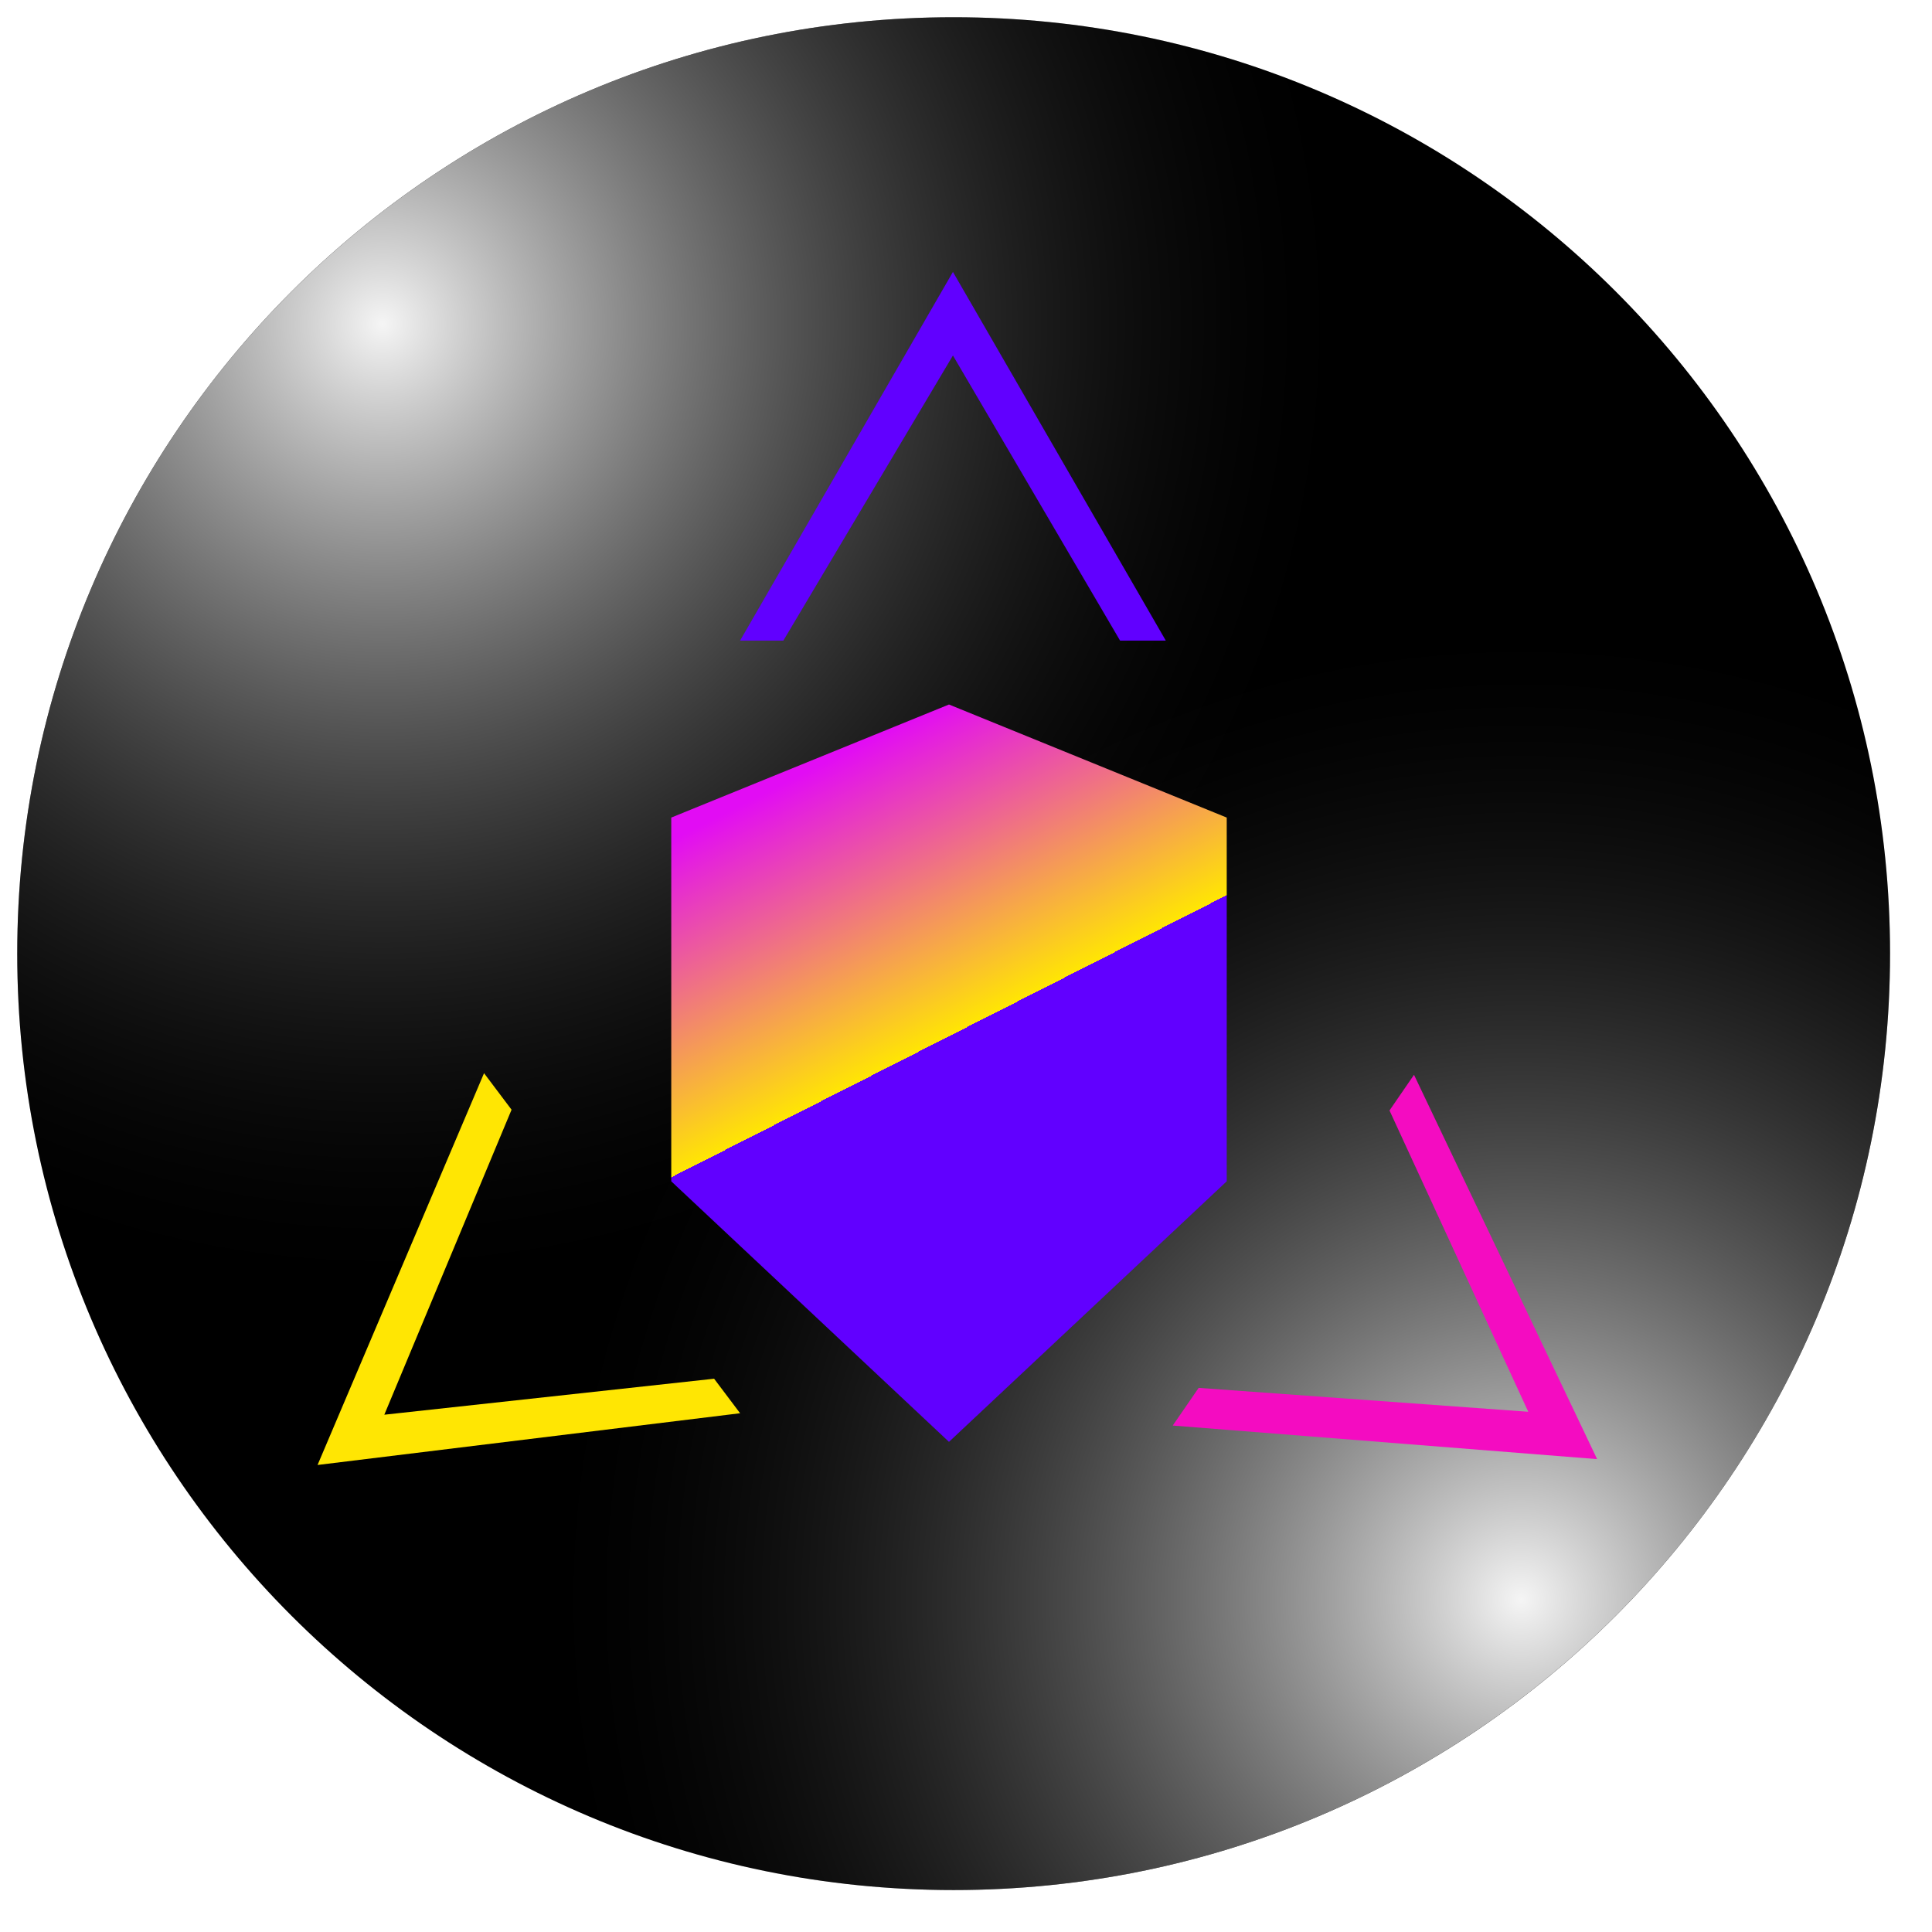
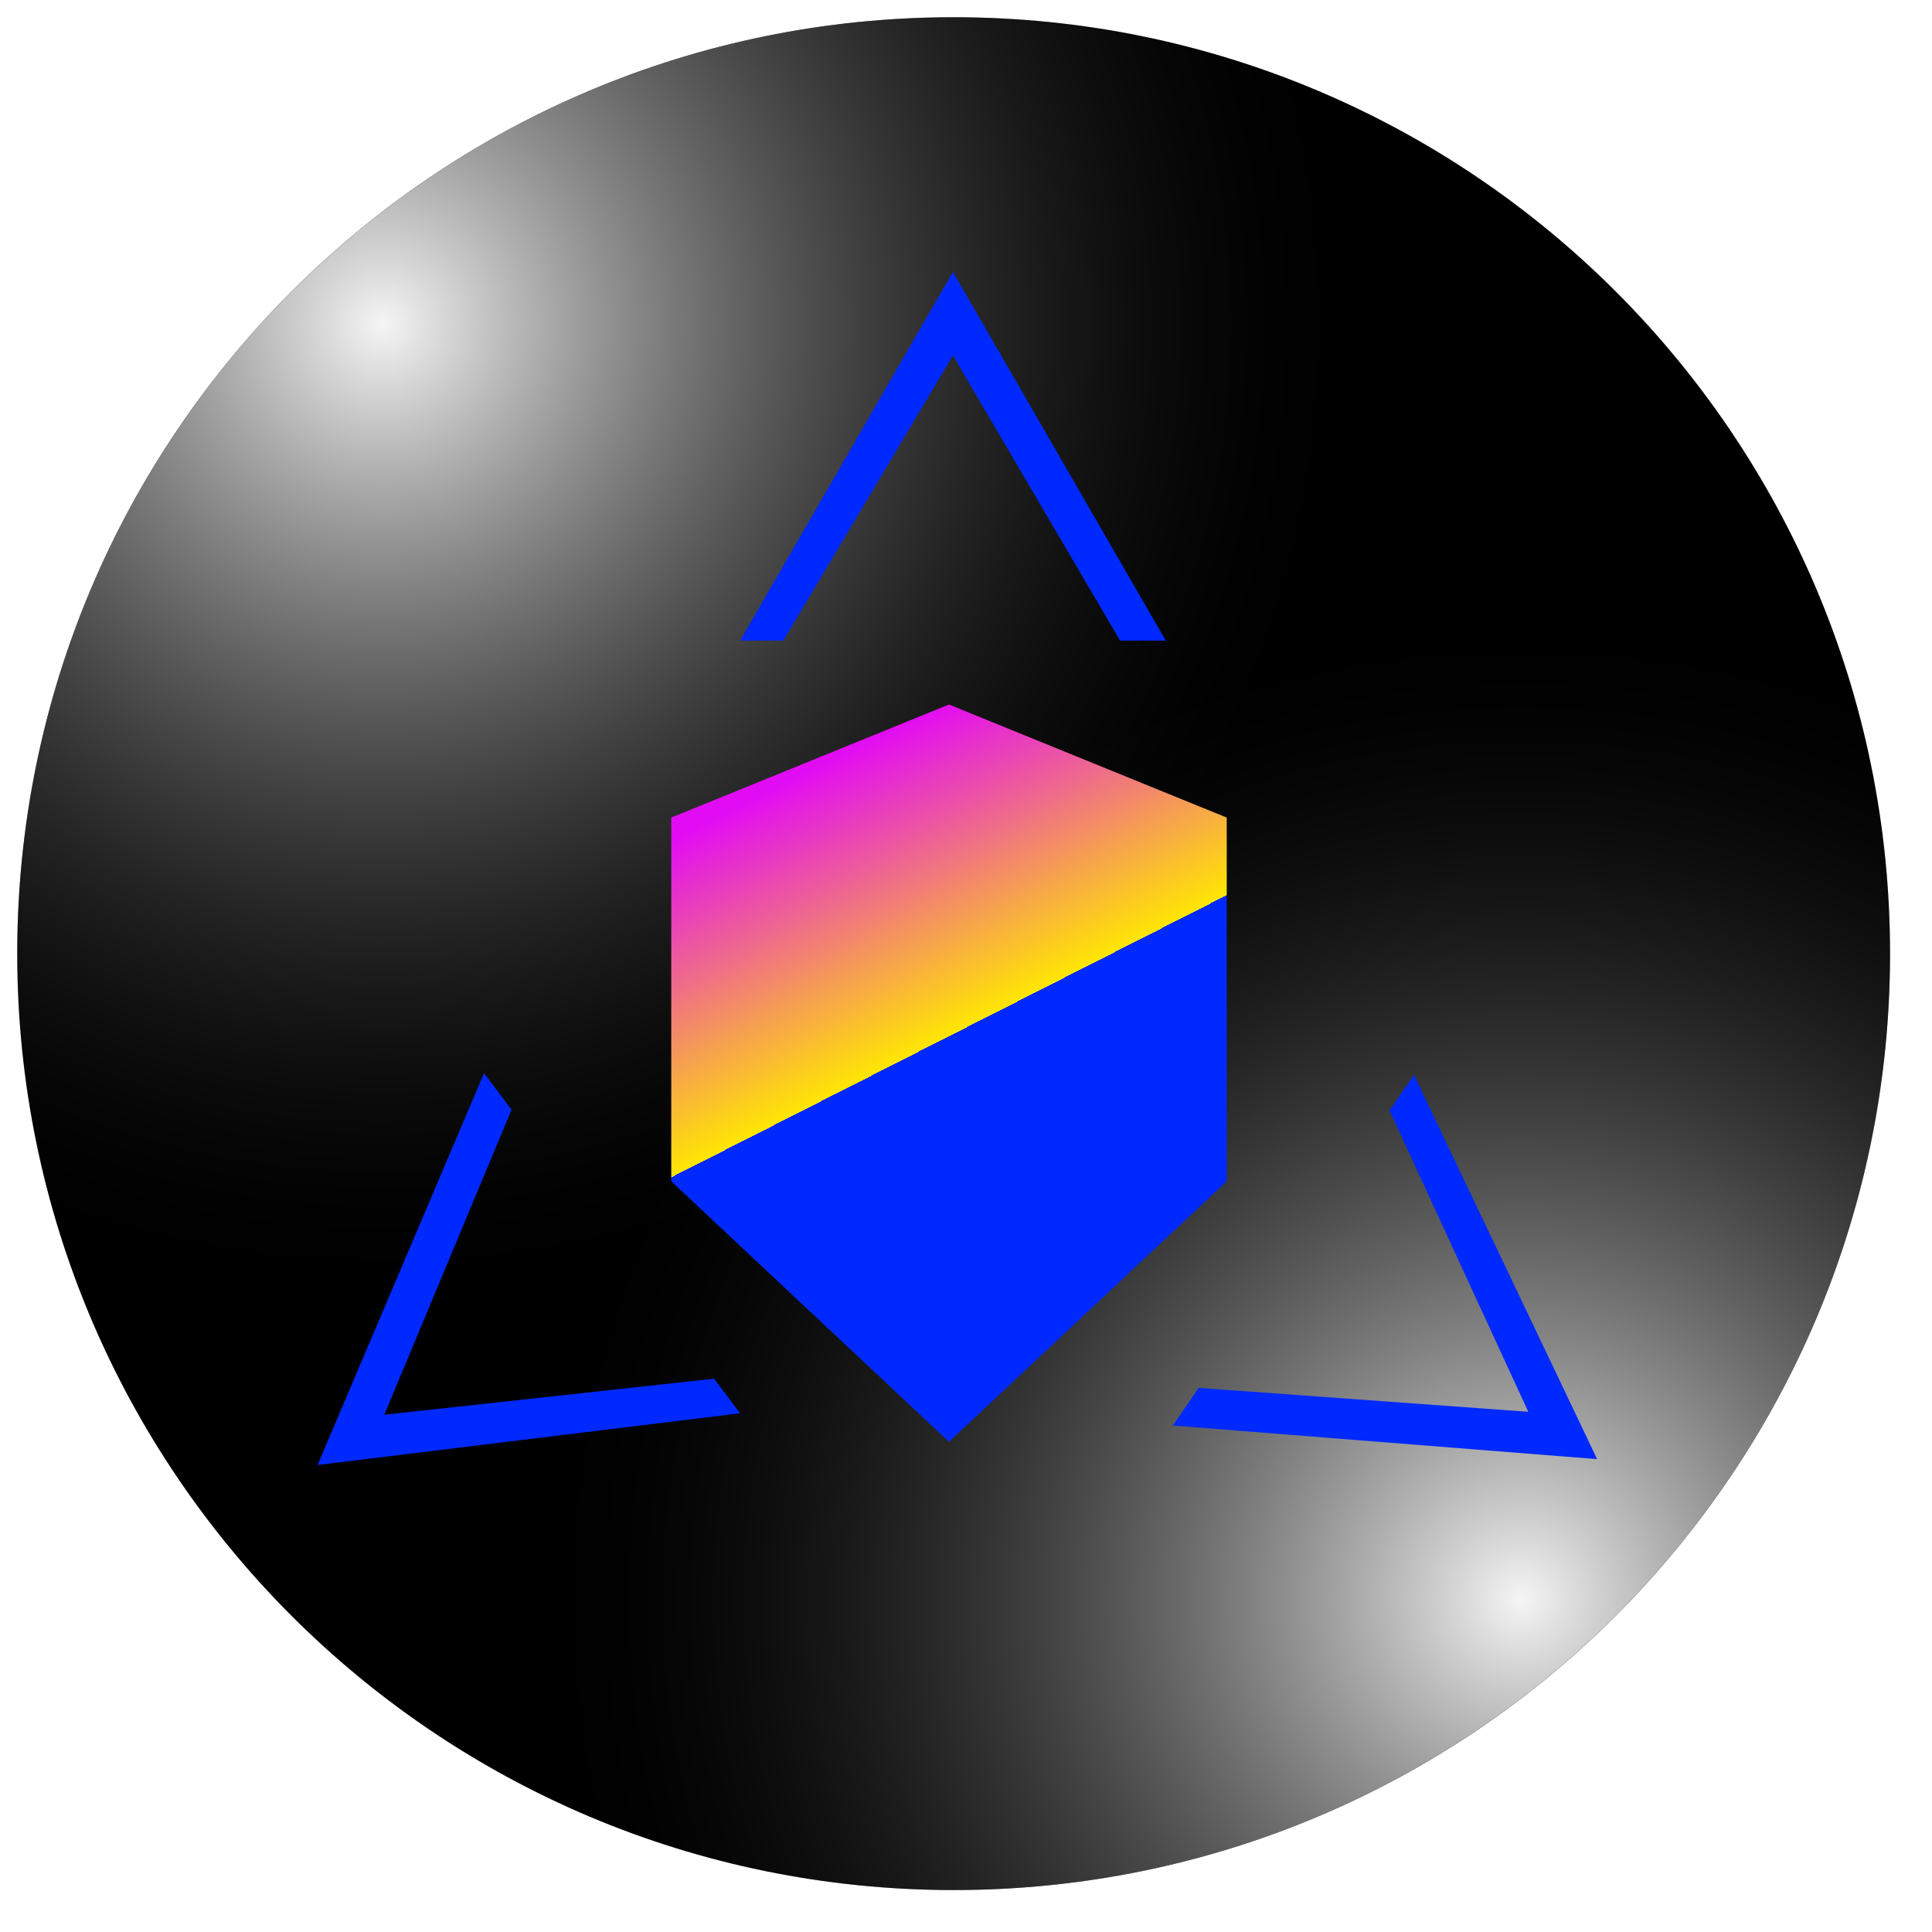
<svg xmlns="http://www.w3.org/2000/svg" width="63" height="63" viewBox="0 0 63 63" fill="none">
  <circle cx="31.097" cy="31.097" r="30.535" fill="black" />
  <circle cx="31.097" cy="31.097" r="30.535" fill="url(#paint0_radial_37_4301)" />
  <circle cx="31.097" cy="31.097" r="30.535" transform="rotate(-178.937 31.0969 31.0969)" fill="url(#paint1_radial_37_4301)" />
-   <path d="M31.074 8.867L38.015 20.889H36.524L31.074 11.592L25.544 20.889H24.133L31.074 8.867Z" fill="#6100FF" />
-   <path d="M52.08 47.58L38.242 46.485L39.087 45.257L49.835 46.036L45.31 36.211L46.109 35.048L52.08 47.58Z" fill="#F40CC1" />
-   <path d="M10.355 47.771L15.784 34.995L16.681 36.186L12.532 46.132L23.286 44.958L24.134 46.084L10.355 47.771Z" fill="#FFE603" />
+   <path d="M31.074 8.867L38.015 20.889H36.524L31.074 11.592L25.544 20.889H24.133L31.074 8.867Z" fill="#0029FF" />
+   <path d="M52.08 47.58L38.242 46.485L39.087 45.257L49.835 46.036L45.31 36.211L46.109 35.048L52.08 47.58Z" fill="#0029FF" />
+   <path d="M10.355 47.771L15.784 34.995L16.681 36.186L12.532 46.132L23.286 44.958L24.134 46.085L10.355 47.771Z" fill="#0029FF" />
  <path d="M21.889 26.66L30.945 22.973L40.002 26.66V38.521L30.945 47.017L21.889 38.521V26.66Z" fill="url(#paint2_linear_37_4301)" />
  <defs>
    <radialGradient id="paint0_radial_37_4301" cx="0" cy="0" r="1" gradientUnits="userSpaceOnUse" gradientTransform="translate(12.4095 10.6993) rotate(54.1821) scale(31.9332)">
      <stop stop-color="#F5F5F5" />
      <stop offset="1" stop-opacity="0" />
    </radialGradient>
    <radialGradient id="paint1_radial_37_4301" cx="0" cy="0" r="1" gradientUnits="userSpaceOnUse" gradientTransform="translate(12.4092 10.6992) rotate(54.1821) scale(31.9332)">
      <stop stop-color="#F5F5F5" />
      <stop offset="1" stop-opacity="0" />
    </radialGradient>
    <linearGradient id="paint2_linear_37_4301" x1="23.011" y1="26.82" x2="33.27" y2="47.017" gradientUnits="userSpaceOnUse">
      <stop stop-color="#E20CF4" />
      <stop offset="0.433" stop-color="#FFE603" />
-       <stop offset="0.433" stop-color="#6100FF" />
+       <stop offset="0.433" stop-color="#0029FF" />
    </linearGradient>
  </defs>
</svg>
